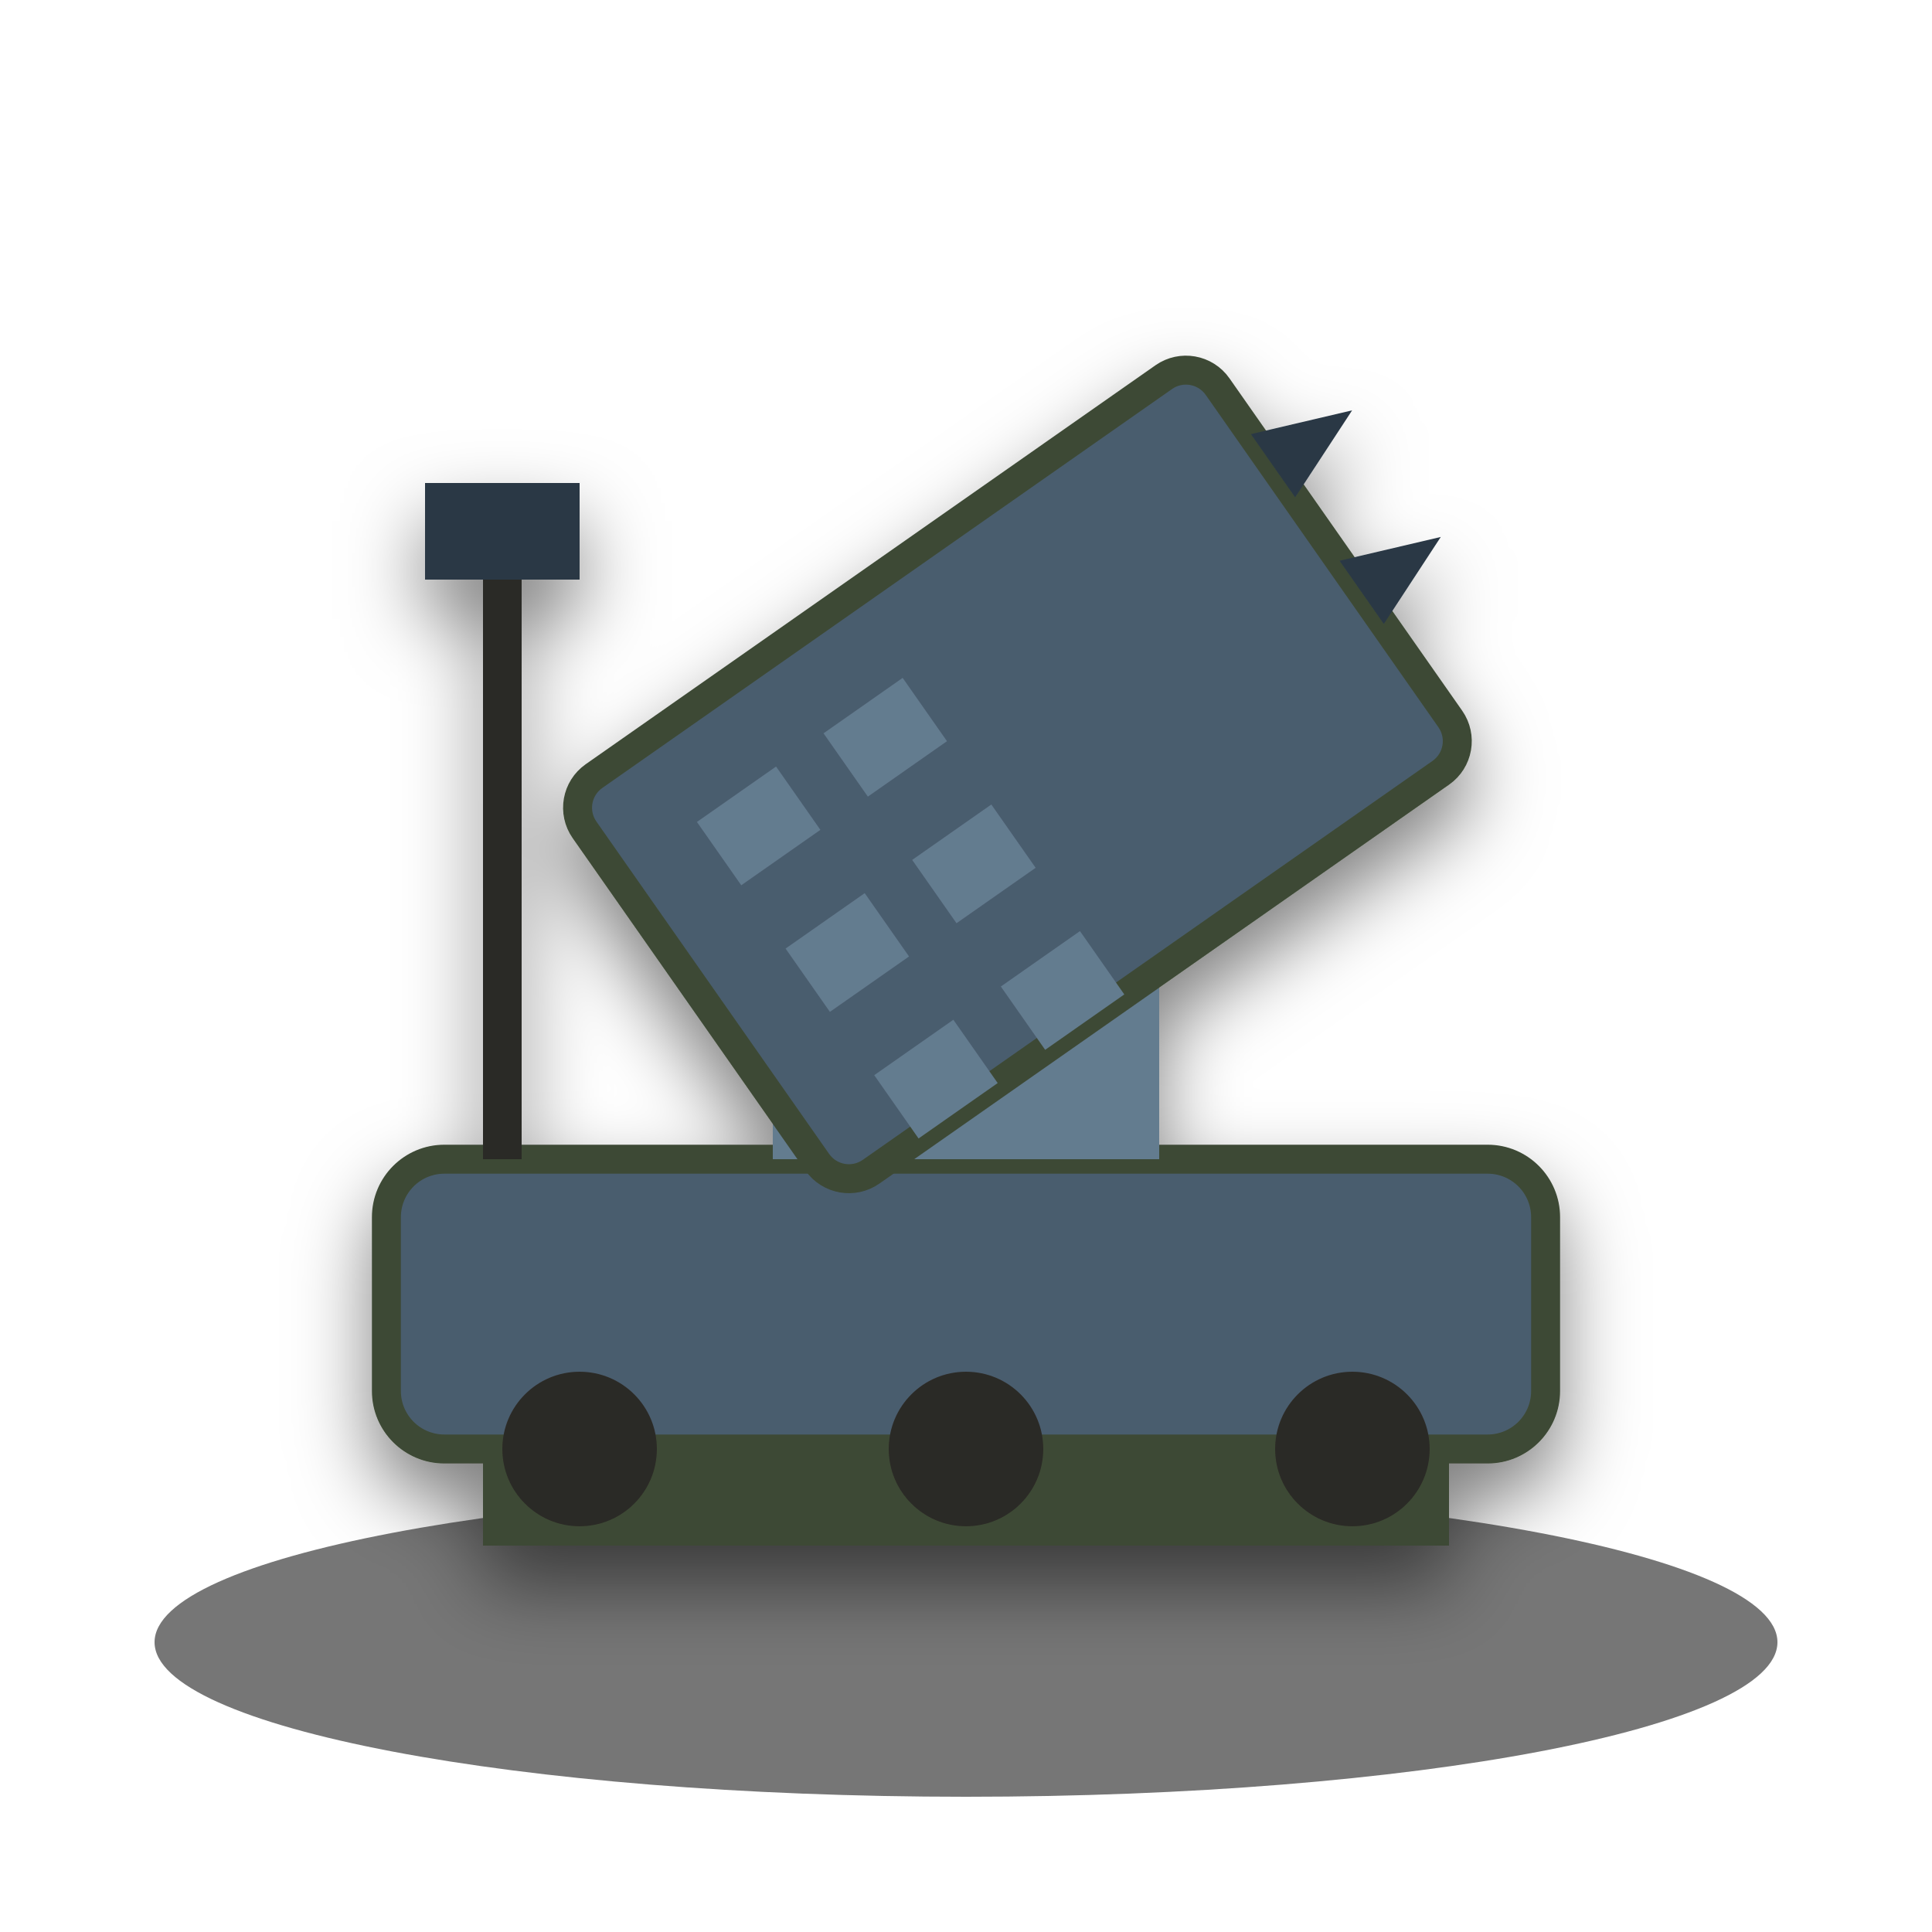
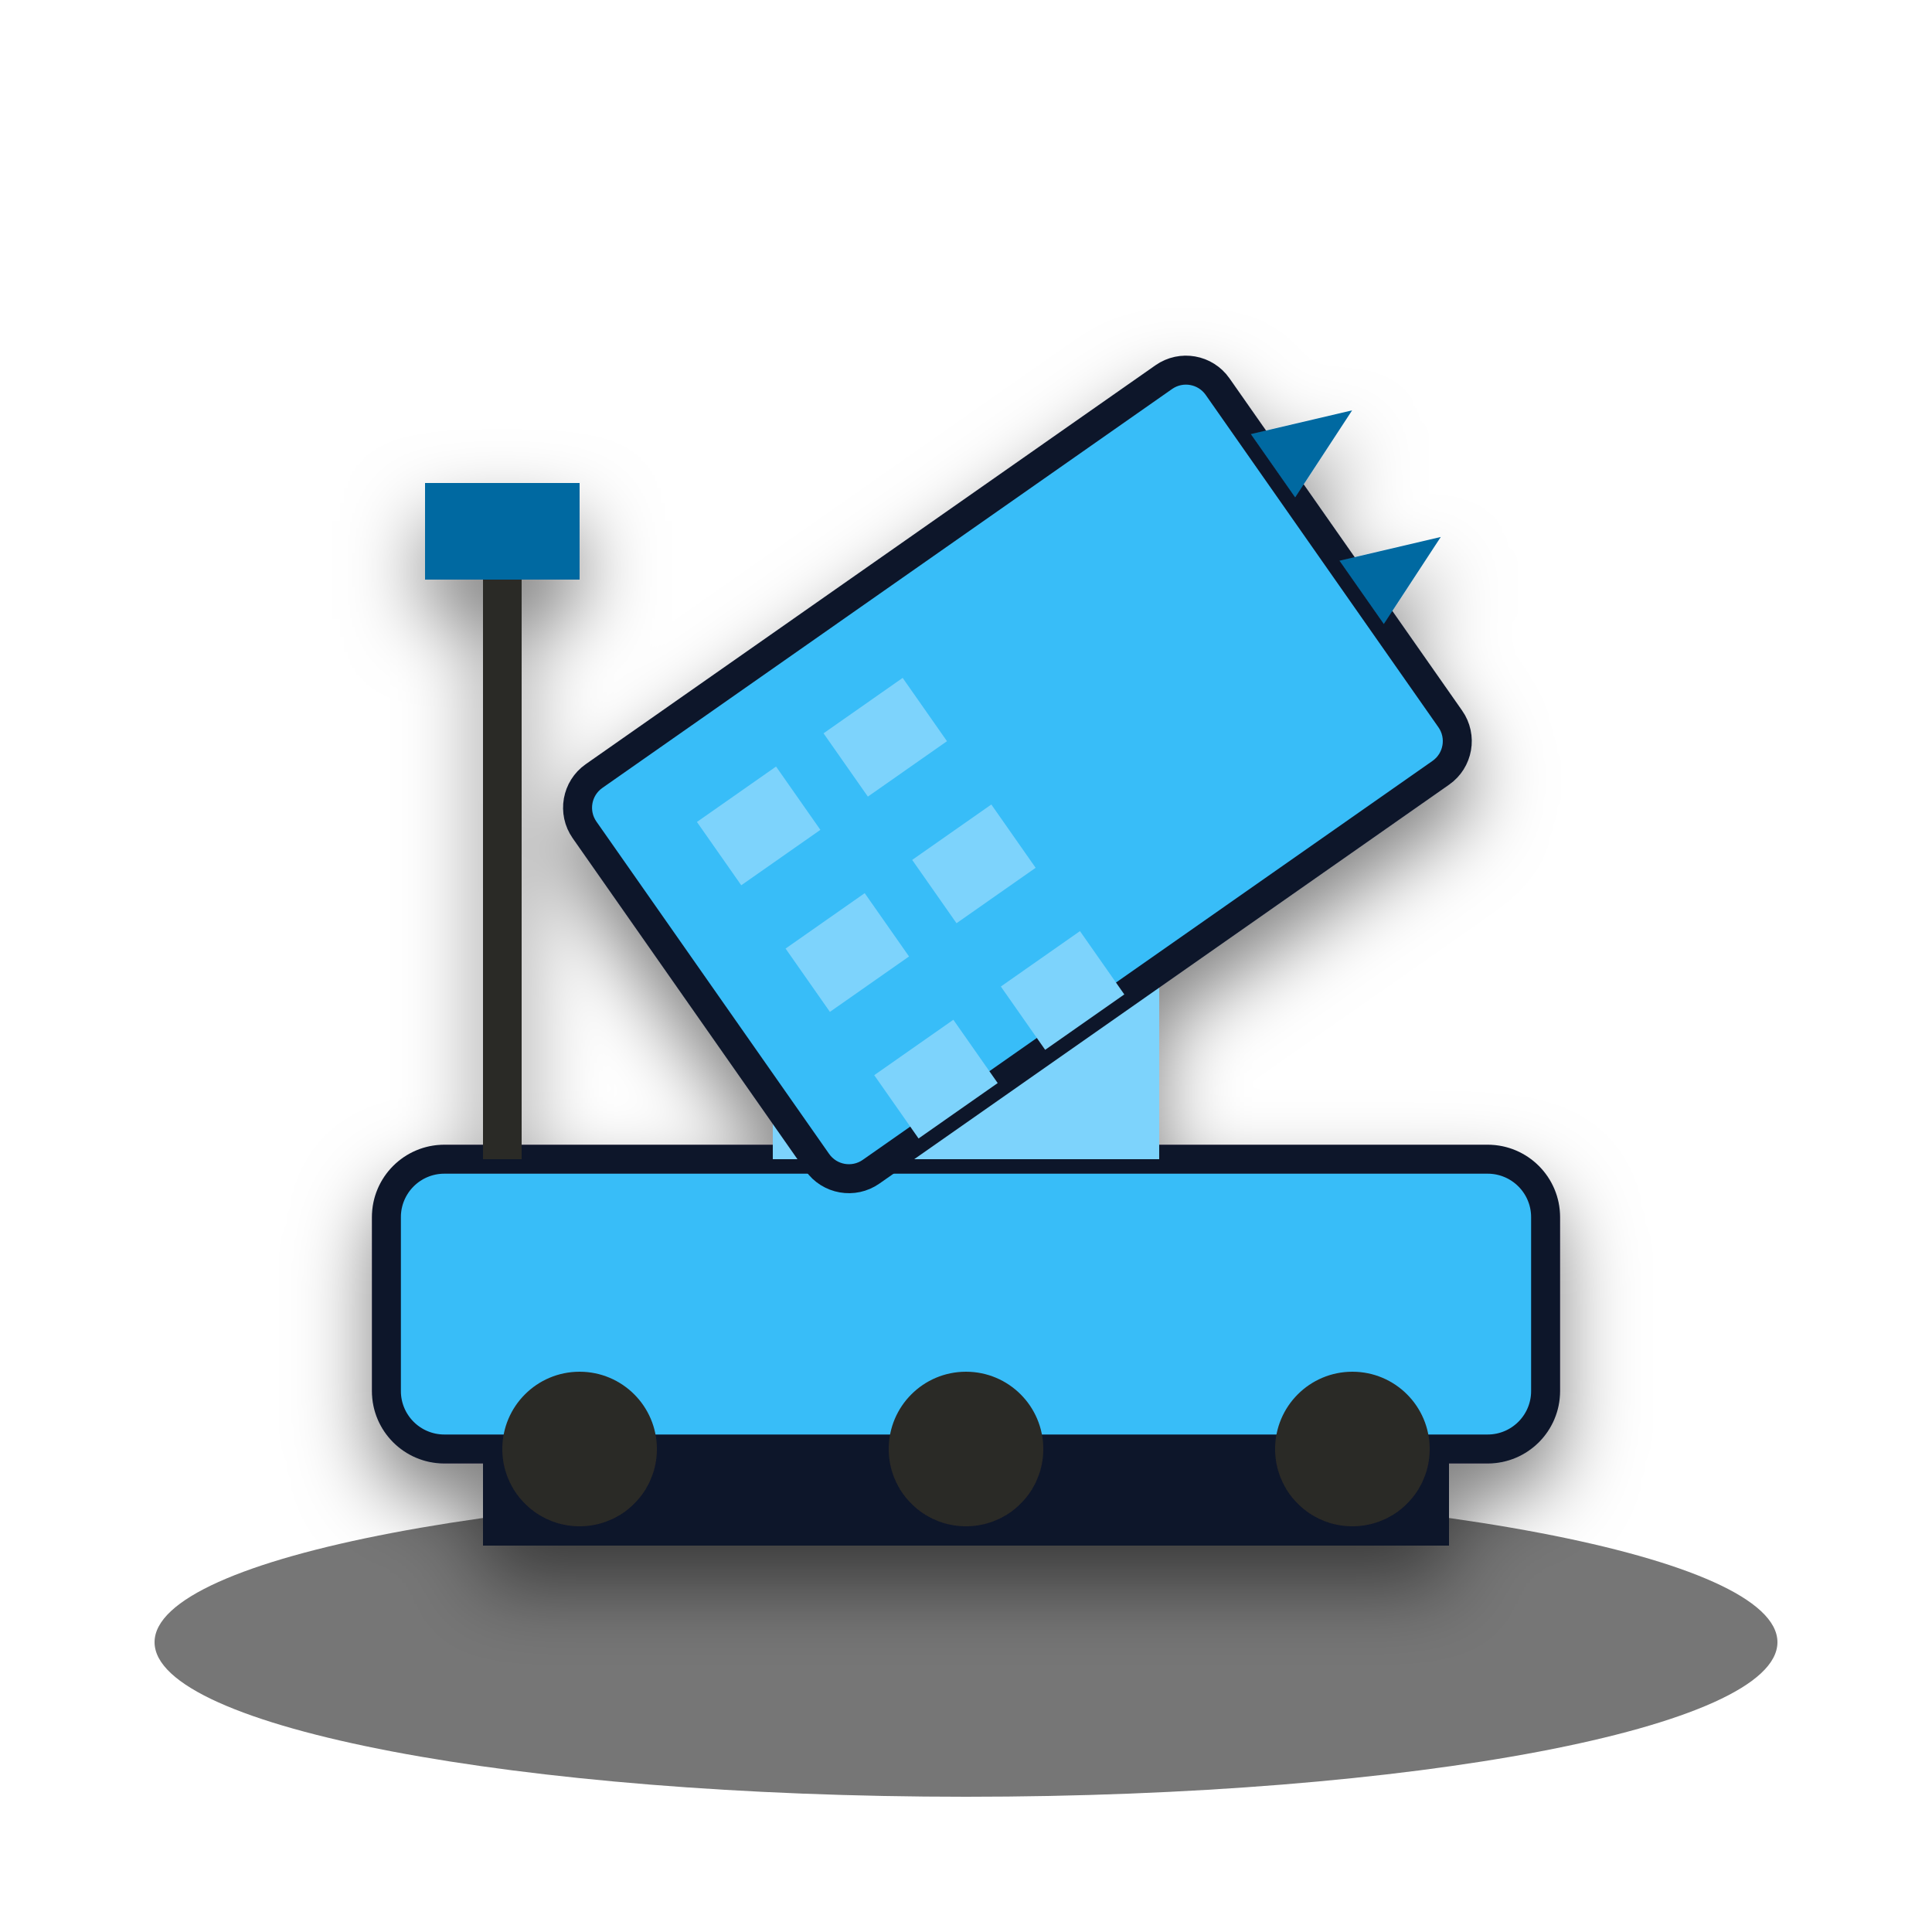
<svg xmlns="http://www.w3.org/2000/svg" viewBox="0 0 100 100">
  <defs>
    <filter id="shadow" x="-20%" y="-20%" width="140%" height="140%">
      <feDropShadow dx="0" dy="2" stdDeviation="2" flood-color="rgba(0,0,0,0.5)" />
    </filter>
  </defs>
  <ellipse cx="50" cy="85" rx="42" ry="8" fill="#1a1a1a" opacity="0.6" />
  <g filter="url(#shadow)">
-     <rect x="20" y="60" width="60" height="15" fill="#4a5d6e" stroke="#3d4a35" stroke-width="1.5" rx="3" />
-     <rect x="25" y="75" width="50" height="5" fill="#3d4a35" />
+     <rect x="20" y="60" width="60" height="15" fill="#38bdf8" stroke="#0f172a" stroke-width="1.5" rx="3" />
+     <rect x="25" y="75" width="50" height="5" fill="#0f172a" />
    <circle cx="30" cy="75" r="4" fill="#2c2a26" />
    <circle cx="50" cy="75" r="4" fill="#2c2a26" />
    <circle cx="70" cy="75" r="4" fill="#2c2a26" />
-     <rect x="40" y="50" width="20" height="10" fill="#647b8f" />
+     <rect x="40" y="50" width="20" height="10" fill="#7dd3fc" />
    <g transform="translate(50, 45) rotate(-35)">
-       <rect x="-15" y="-15" width="40" height="25" fill="#4a5d6e" stroke="#3d4a35" stroke-width="1.5" rx="2" />
-       <rect x="-10" y="-10" width="5" height="4" fill="#647b8f" />
-       <rect x="-10" y="-2" width="5" height="4" fill="#647b8f" />
-       <rect x="-10" y="6" width="5" height="4" fill="#647b8f" />
-       <rect x="-2" y="-10" width="5" height="4" fill="#647b8f" />
-       <rect x="-2" y="-2" width="5" height="4" fill="#647b8f" />
-       <rect x="-2" y="6" width="5" height="4" fill="#647b8f" />
-       <path d="M 25 -10 L 30 -8 L 25 -6 Z" fill="#2c3945" />
-       <path d="M 25 -2 L 30 0 L 25 2 Z" fill="#2c3945" />
+       <rect x="-15" y="-15" width="40" height="25" fill="#38bdf8" stroke="#0f172a" stroke-width="1.5" rx="2" />
+       <rect x="-10" y="-10" width="5" height="4" fill="#7dd3fc" />
+       <rect x="-10" y="-2" width="5" height="4" fill="#7dd3fc" />
+       <rect x="-10" y="6" width="5" height="4" fill="#7dd3fc" />
+       <rect x="-2" y="-10" width="5" height="4" fill="#7dd3fc" />
+       <rect x="-2" y="-2" width="5" height="4" fill="#7dd3fc" />
+       <rect x="-2" y="6" width="5" height="4" fill="#7dd3fc" />
+       <path d="M 25 -10 L 30 -8 L 25 -6 Z" fill="#0369a1" />
+       <path d="M 25 -2 L 30 0 L 25 2 Z" fill="#0369a1" />
    </g>
    <rect x="25" y="30" width="2" height="30" fill="#2c2a26" />
-     <rect x="22" y="25" width="8" height="5" fill="#2c3945" />
+     <rect x="22" y="25" width="8" height="5" fill="#0369a1" />
  </g>
</svg>
